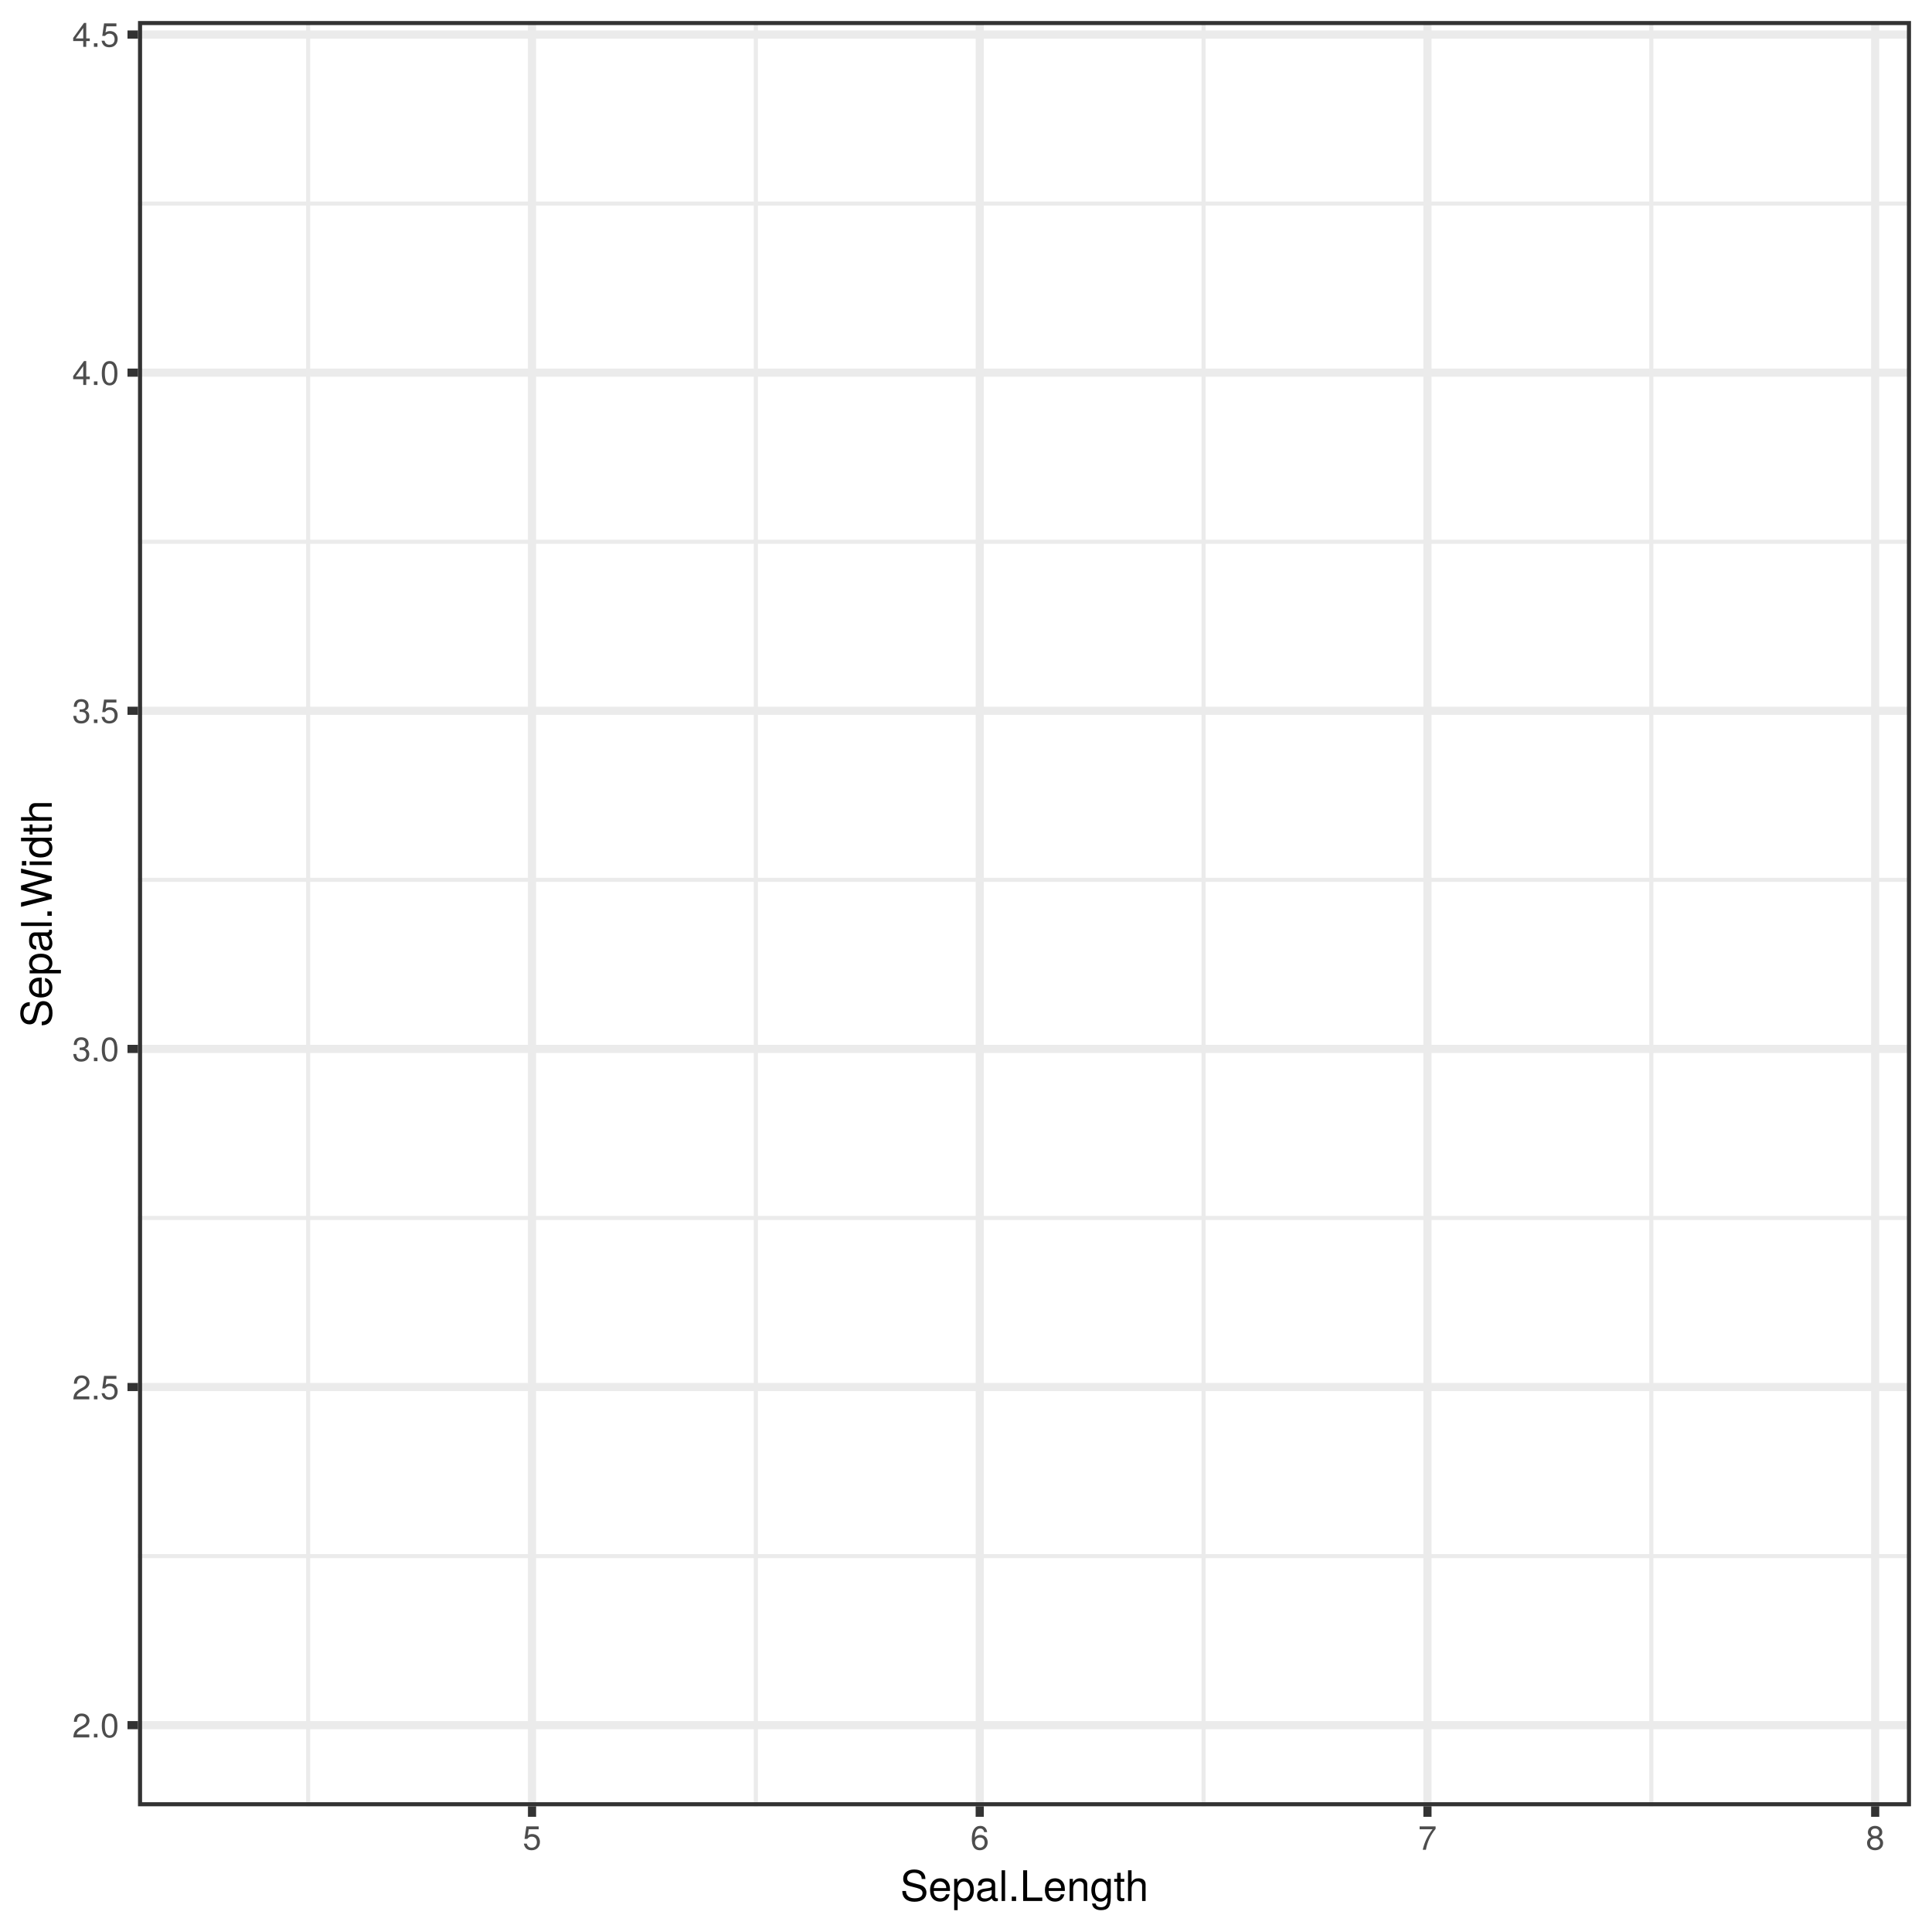
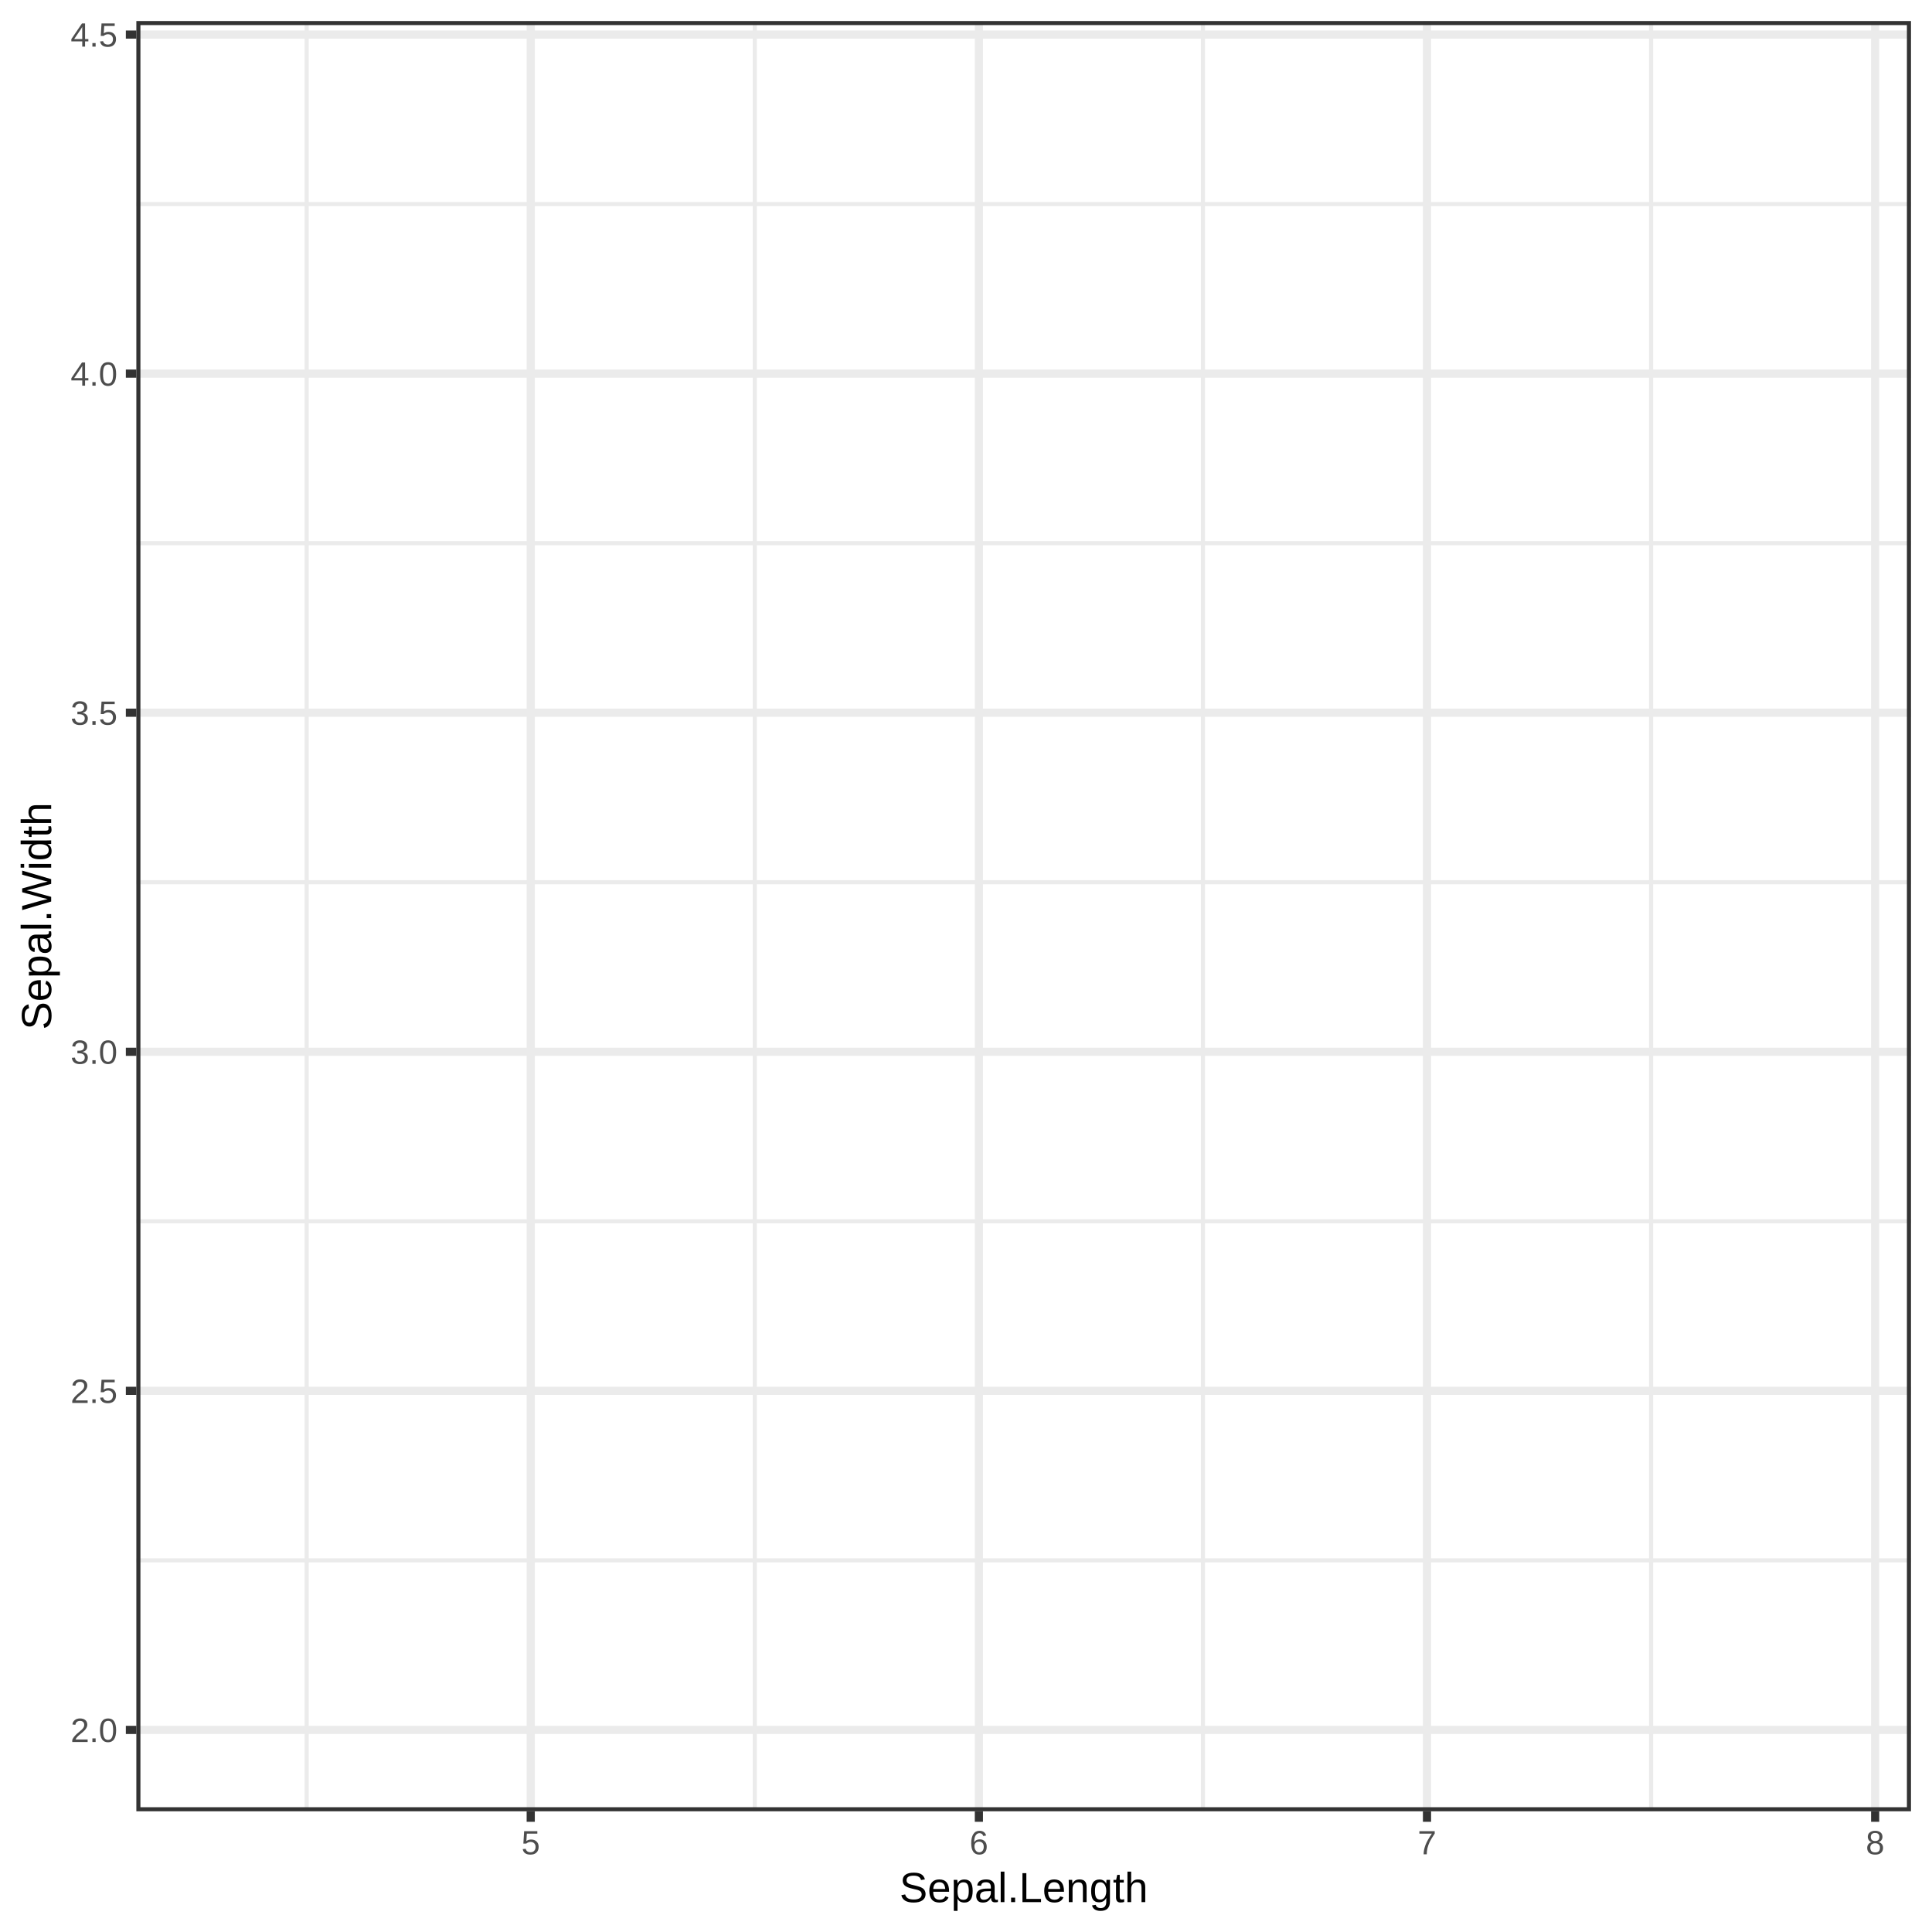
<svg xmlns="http://www.w3.org/2000/svg" viewBox="0 0 504.00 504.00">
  <defs>
    <style type="text/css">
            
-     line, polyline, path, rect, circle {
+     line, polyline, polygon, path, rect, circle {
      fill: none;
      stroke: #000000;
      stroke-linecap: round;
      stroke-linejoin: round;
      stroke-miterlimit: 10.00;
    }
  
        </style>
  </defs>
  <rect width="100%" height="100%" style="stroke: none; fill: #FFFFFF;" />
  <rect x="0.00" y="0.00" width="504.00" height="504.00" style="stroke-width: 2.13; stroke: #FFFFFF; fill: #FFFFFF;" />
  <defs>
-     <clipPath id="cpMzYuMDAzNHw0OTguNTIxfDQ3MS4yMDl8NS40Nzk0NQ==">
-       <rect x="36.00" y="5.48" width="462.52" height="465.73" />
+     <clipPath id="cpMzUuNTd8NDk4LjUyfDQ3Mi41MXw1LjQ4">
+       <rect x="35.57" y="5.48" width="462.95" height="467.03" />
    </clipPath>
  </defs>
-   <rect x="36.00" y="5.48" width="462.52" height="465.73" style="stroke-width: 2.13; stroke: none; fill: #FFFFFF;" clip-path="url(#cpMzYuMDAzNHw0OTguNTIxfDQ3MS4yMDl8NS40Nzk0NQ==)" />
-   <polyline points="36.00,405.94 498.52,405.94 " style="stroke-width: 1.07; stroke: #EBEBEB; stroke-linecap: butt;" clip-path="url(#cpMzYuMDAzNHw0OTguNTIxfDQ3MS4yMDl8NS40Nzk0NQ==)" />
-   <polyline points="36.00,317.73 498.52,317.73 " style="stroke-width: 1.07; stroke: #EBEBEB; stroke-linecap: butt;" clip-path="url(#cpMzYuMDAzNHw0OTguNTIxfDQ3MS4yMDl8NS40Nzk0NQ==)" />
-   <polyline points="36.00,229.52 498.52,229.52 " style="stroke-width: 1.07; stroke: #EBEBEB; stroke-linecap: butt;" clip-path="url(#cpMzYuMDAzNHw0OTguNTIxfDQ3MS4yMDl8NS40Nzk0NQ==)" />
-   <polyline points="36.00,141.32 498.52,141.32 " style="stroke-width: 1.07; stroke: #EBEBEB; stroke-linecap: butt;" clip-path="url(#cpMzYuMDAzNHw0OTguNTIxfDQ3MS4yMDl8NS40Nzk0NQ==)" />
-   <polyline points="36.00,53.11 498.52,53.11 " style="stroke-width: 1.07; stroke: #EBEBEB; stroke-linecap: butt;" clip-path="url(#cpMzYuMDAzNHw0OTguNTIxfDQ3MS4yMDl8NS40Nzk0NQ==)" />
-   <polyline points="80.39,471.21 80.39,5.48 " style="stroke-width: 1.07; stroke: #EBEBEB; stroke-linecap: butt;" clip-path="url(#cpMzYuMDAzNHw0OTguNTIxfDQ3MS4yMDl8NS40Nzk0NQ==)" />
-   <polyline points="197.18,471.21 197.18,5.48 " style="stroke-width: 1.07; stroke: #EBEBEB; stroke-linecap: butt;" clip-path="url(#cpMzYuMDAzNHw0OTguNTIxfDQ3MS4yMDl8NS40Nzk0NQ==)" />
-   <polyline points="313.98,471.21 313.98,5.48 " style="stroke-width: 1.07; stroke: #EBEBEB; stroke-linecap: butt;" clip-path="url(#cpMzYuMDAzNHw0OTguNTIxfDQ3MS4yMDl8NS40Nzk0NQ==)" />
-   <polyline points="430.78,471.21 430.78,5.48 " style="stroke-width: 1.07; stroke: #EBEBEB; stroke-linecap: butt;" clip-path="url(#cpMzYuMDAzNHw0OTguNTIxfDQ3MS4yMDl8NS40Nzk0NQ==)" />
-   <polyline points="36.00,450.04 498.52,450.04 " style="stroke-width: 2.13; stroke: #EBEBEB; stroke-linecap: butt;" clip-path="url(#cpMzYuMDAzNHw0OTguNTIxfDQ3MS4yMDl8NS40Nzk0NQ==)" />
-   <polyline points="36.00,361.83 498.52,361.83 " style="stroke-width: 2.13; stroke: #EBEBEB; stroke-linecap: butt;" clip-path="url(#cpMzYuMDAzNHw0OTguNTIxfDQ3MS4yMDl8NS40Nzk0NQ==)" />
-   <polyline points="36.00,273.63 498.52,273.63 " style="stroke-width: 2.13; stroke: #EBEBEB; stroke-linecap: butt;" clip-path="url(#cpMzYuMDAzNHw0OTguNTIxfDQ3MS4yMDl8NS40Nzk0NQ==)" />
-   <polyline points="36.00,185.42 498.52,185.42 " style="stroke-width: 2.13; stroke: #EBEBEB; stroke-linecap: butt;" clip-path="url(#cpMzYuMDAzNHw0OTguNTIxfDQ3MS4yMDl8NS40Nzk0NQ==)" />
-   <polyline points="36.00,97.21 498.52,97.21 " style="stroke-width: 2.13; stroke: #EBEBEB; stroke-linecap: butt;" clip-path="url(#cpMzYuMDAzNHw0OTguNTIxfDQ3MS4yMDl8NS40Nzk0NQ==)" />
-   <polyline points="36.00,9.01 498.52,9.01 " style="stroke-width: 2.13; stroke: #EBEBEB; stroke-linecap: butt;" clip-path="url(#cpMzYuMDAzNHw0OTguNTIxfDQ3MS4yMDl8NS40Nzk0NQ==)" />
-   <polyline points="138.79,471.21 138.79,5.48 " style="stroke-width: 2.13; stroke: #EBEBEB; stroke-linecap: butt;" clip-path="url(#cpMzYuMDAzNHw0OTguNTIxfDQ3MS4yMDl8NS40Nzk0NQ==)" />
-   <polyline points="255.58,471.21 255.58,5.48 " style="stroke-width: 2.13; stroke: #EBEBEB; stroke-linecap: butt;" clip-path="url(#cpMzYuMDAzNHw0OTguNTIxfDQ3MS4yMDl8NS40Nzk0NQ==)" />
-   <polyline points="372.38,471.21 372.38,5.48 " style="stroke-width: 2.13; stroke: #EBEBEB; stroke-linecap: butt;" clip-path="url(#cpMzYuMDAzNHw0OTguNTIxfDQ3MS4yMDl8NS40Nzk0NQ==)" />
-   <polyline points="489.18,471.21 489.18,5.48 " style="stroke-width: 2.13; stroke: #EBEBEB; stroke-linecap: butt;" clip-path="url(#cpMzYuMDAzNHw0OTguNTIxfDQ3MS4yMDl8NS40Nzk0NQ==)" />
-   <rect x="36.00" y="5.48" width="462.52" height="465.73" style="stroke-width: 2.13; stroke: #333333;" clip-path="url(#cpMzYuMDAzNHw0OTguNTIxfDQ3MS4yMDl8NS40Nzk0NQ==)" />
+   <rect x="35.57" y="5.48" width="462.95" height="467.03" style="stroke-width: 2.13; stroke: none; fill: #FFFFFF;" clip-path="url(#cpMzUuNTd8NDk4LjUyfDQ3Mi41MXw1LjQ4)" />
+   <polyline points="35.57,407.05 498.52,407.05 " style="stroke-width: 1.07; stroke: #EBEBEB; stroke-linecap: butt;" clip-path="url(#cpMzUuNTd8NDk4LjUyfDQ3Mi41MXw1LjQ4)" />
+   <polyline points="35.57,318.60 498.52,318.60 " style="stroke-width: 1.07; stroke: #EBEBEB; stroke-linecap: butt;" clip-path="url(#cpMzUuNTd8NDk4LjUyfDQ3Mi41MXw1LjQ4)" />
+   <polyline points="35.57,230.15 498.52,230.15 " style="stroke-width: 1.07; stroke: #EBEBEB; stroke-linecap: butt;" clip-path="url(#cpMzUuNTd8NDk4LjUyfDQ3Mi41MXw1LjQ4)" />
+   <polyline points="35.57,141.70 498.52,141.70 " style="stroke-width: 1.07; stroke: #EBEBEB; stroke-linecap: butt;" clip-path="url(#cpMzUuNTd8NDk4LjUyfDQ3Mi41MXw1LjQ4)" />
+   <polyline points="35.57,53.24 498.52,53.24 " style="stroke-width: 1.07; stroke: #EBEBEB; stroke-linecap: butt;" clip-path="url(#cpMzUuNTd8NDk4LjUyfDQ3Mi41MXw1LjQ4)" />
+   <polyline points="80.00,472.51 80.00,5.48 " style="stroke-width: 1.07; stroke: #EBEBEB; stroke-linecap: butt;" clip-path="url(#cpMzUuNTd8NDk4LjUyfDQ3Mi41MXw1LjQ4)" />
+   <polyline points="196.90,472.51 196.90,5.48 " style="stroke-width: 1.07; stroke: #EBEBEB; stroke-linecap: butt;" clip-path="url(#cpMzUuNTd8NDk4LjUyfDQ3Mi41MXw1LjQ4)" />
+   <polyline points="313.81,472.51 313.81,5.48 " style="stroke-width: 1.07; stroke: #EBEBEB; stroke-linecap: butt;" clip-path="url(#cpMzUuNTd8NDk4LjUyfDQ3Mi41MXw1LjQ4)" />
+   <polyline points="430.72,472.51 430.72,5.48 " style="stroke-width: 1.07; stroke: #EBEBEB; stroke-linecap: butt;" clip-path="url(#cpMzUuNTd8NDk4LjUyfDQ3Mi41MXw1LjQ4)" />
+   <polyline points="35.57,451.28 498.52,451.28 " style="stroke-width: 2.13; stroke: #EBEBEB; stroke-linecap: butt;" clip-path="url(#cpMzUuNTd8NDk4LjUyfDQ3Mi41MXw1LjQ4)" />
+   <polyline points="35.57,362.83 498.52,362.83 " style="stroke-width: 2.13; stroke: #EBEBEB; stroke-linecap: butt;" clip-path="url(#cpMzUuNTd8NDk4LjUyfDQ3Mi41MXw1LjQ4)" />
+   <polyline points="35.57,274.38 498.52,274.38 " style="stroke-width: 2.13; stroke: #EBEBEB; stroke-linecap: butt;" clip-path="url(#cpMzUuNTd8NDk4LjUyfDQ3Mi41MXw1LjQ4)" />
+   <polyline points="35.57,185.92 498.52,185.92 " style="stroke-width: 2.13; stroke: #EBEBEB; stroke-linecap: butt;" clip-path="url(#cpMzUuNTd8NDk4LjUyfDQ3Mi41MXw1LjQ4)" />
+   <polyline points="35.57,97.47 498.52,97.47 " style="stroke-width: 2.13; stroke: #EBEBEB; stroke-linecap: butt;" clip-path="url(#cpMzUuNTd8NDk4LjUyfDQ3Mi41MXw1LjQ4)" />
+   <polyline points="35.57,9.02 498.52,9.02 " style="stroke-width: 2.13; stroke: #EBEBEB; stroke-linecap: butt;" clip-path="url(#cpMzUuNTd8NDk4LjUyfDQ3Mi41MXw1LjQ4)" />
+   <polyline points="138.45,472.51 138.45,5.48 " style="stroke-width: 2.13; stroke: #EBEBEB; stroke-linecap: butt;" clip-path="url(#cpMzUuNTd8NDk4LjUyfDQ3Mi41MXw1LjQ4)" />
+   <polyline points="255.36,472.51 255.36,5.48 " style="stroke-width: 2.13; stroke: #EBEBEB; stroke-linecap: butt;" clip-path="url(#cpMzUuNTd8NDk4LjUyfDQ3Mi41MXw1LjQ4)" />
+   <polyline points="372.26,472.51 372.26,5.48 " style="stroke-width: 2.13; stroke: #EBEBEB; stroke-linecap: butt;" clip-path="url(#cpMzUuNTd8NDk4LjUyfDQ3Mi41MXw1LjQ4)" />
+   <polyline points="489.17,472.51 489.17,5.48 " style="stroke-width: 2.13; stroke: #EBEBEB; stroke-linecap: butt;" clip-path="url(#cpMzUuNTd8NDk4LjUyfDQ3Mi41MXw1LjQ4)" />
+   <rect x="35.57" y="5.48" width="462.95" height="467.03" style="stroke-width: 2.13; stroke: #333333;" clip-path="url(#cpMzUuNTd8NDk4LjUyfDQ3Mi41MXw1LjQ4)" />
  <defs>
-     <clipPath id="cpMHw1MDR8NTA0fDA=">
+     <clipPath id="cpMC4wMHw1MDQuMDB8NTA0LjAwfDAuMDA=">
      <rect x="0.00" y="0.00" width="504.00" height="504.00" />
    </clipPath>
  </defs>
-   <g clip-path="url(#cpMHw1MDR8NTA0fDA=)">
-     <text x="18.84" y="453.24" style="font-size: 8.80px; fill: #4D4D4D; font-family: TeX Gyre Heros;" textLength="12.23px" lengthAdjust="spacingAndGlyphs">2.0</text>
+   <g clip-path="url(#cpMC4wMHw1MDQuMDB8NTA0LjAwfDAuMDA=)">
+     <text x="18.41" y="454.43" style="font-size: 8.80px; fill: #4D4D4D; font-family: Arial;" textLength="12.23px" lengthAdjust="spacingAndGlyphs">2.0</text>
  </g>
-   <g clip-path="url(#cpMHw1MDR8NTA0fDA=)">
-     <text x="18.84" y="365.04" style="font-size: 8.80px; fill: #4D4D4D; font-family: TeX Gyre Heros;" textLength="12.23px" lengthAdjust="spacingAndGlyphs">2.5</text>
+   <g clip-path="url(#cpMC4wMHw1MDQuMDB8NTA0LjAwfDAuMDA=)">
+     <text x="18.41" y="365.98" style="font-size: 8.80px; fill: #4D4D4D; font-family: Arial;" textLength="12.23px" lengthAdjust="spacingAndGlyphs">2.5</text>
  </g>
-   <g clip-path="url(#cpMHw1MDR8NTA0fDA=)">
-     <text x="18.84" y="276.83" style="font-size: 8.80px; fill: #4D4D4D; font-family: TeX Gyre Heros;" textLength="12.23px" lengthAdjust="spacingAndGlyphs">3.0</text>
+   <g clip-path="url(#cpMC4wMHw1MDQuMDB8NTA0LjAwfDAuMDA=)">
+     <text x="18.41" y="277.52" style="font-size: 8.80px; fill: #4D4D4D; font-family: Arial;" textLength="12.23px" lengthAdjust="spacingAndGlyphs">3.0</text>
  </g>
-   <g clip-path="url(#cpMHw1MDR8NTA0fDA=)">
-     <text x="18.84" y="188.62" style="font-size: 8.80px; fill: #4D4D4D; font-family: TeX Gyre Heros;" textLength="12.23px" lengthAdjust="spacingAndGlyphs">3.5</text>
+   <g clip-path="url(#cpMC4wMHw1MDQuMDB8NTA0LjAwfDAuMDA=)">
+     <text x="18.41" y="189.07" style="font-size: 8.80px; fill: #4D4D4D; font-family: Arial;" textLength="12.23px" lengthAdjust="spacingAndGlyphs">3.5</text>
  </g>
-   <g clip-path="url(#cpMHw1MDR8NTA0fDA=)">
-     <text x="18.84" y="100.42" style="font-size: 8.80px; fill: #4D4D4D; font-family: TeX Gyre Heros;" textLength="12.23px" lengthAdjust="spacingAndGlyphs">4.0</text>
+   <g clip-path="url(#cpMC4wMHw1MDQuMDB8NTA0LjAwfDAuMDA=)">
+     <text x="18.41" y="100.62" style="font-size: 8.80px; fill: #4D4D4D; font-family: Arial;" textLength="12.23px" lengthAdjust="spacingAndGlyphs">4.0</text>
  </g>
-   <g clip-path="url(#cpMHw1MDR8NTA0fDA=)">
-     <text x="18.84" y="12.21" style="font-size: 8.80px; fill: #4D4D4D; font-family: TeX Gyre Heros;" textLength="12.23px" lengthAdjust="spacingAndGlyphs">4.5</text>
+   <g clip-path="url(#cpMC4wMHw1MDQuMDB8NTA0LjAwfDAuMDA=)">
+     <text x="18.41" y="12.17" style="font-size: 8.80px; fill: #4D4D4D; font-family: Arial;" textLength="12.23px" lengthAdjust="spacingAndGlyphs">4.5</text>
  </g>
-   <polyline points="33.26,450.04 36.00,450.04 " style="stroke-width: 2.13; stroke: #333333; stroke-linecap: butt;" clip-path="url(#cpMHw1MDR8NTA0fDA=)" />
-   <polyline points="33.26,361.83 36.00,361.83 " style="stroke-width: 2.13; stroke: #333333; stroke-linecap: butt;" clip-path="url(#cpMHw1MDR8NTA0fDA=)" />
-   <polyline points="33.26,273.63 36.00,273.63 " style="stroke-width: 2.13; stroke: #333333; stroke-linecap: butt;" clip-path="url(#cpMHw1MDR8NTA0fDA=)" />
-   <polyline points="33.26,185.42 36.00,185.42 " style="stroke-width: 2.13; stroke: #333333; stroke-linecap: butt;" clip-path="url(#cpMHw1MDR8NTA0fDA=)" />
-   <polyline points="33.26,97.21 36.00,97.21 " style="stroke-width: 2.13; stroke: #333333; stroke-linecap: butt;" clip-path="url(#cpMHw1MDR8NTA0fDA=)" />
-   <polyline points="33.26,9.01 36.00,9.01 " style="stroke-width: 2.13; stroke: #333333; stroke-linecap: butt;" clip-path="url(#cpMHw1MDR8NTA0fDA=)" />
-   <polyline points="138.79,473.95 138.79,471.21 " style="stroke-width: 2.13; stroke: #333333; stroke-linecap: butt;" clip-path="url(#cpMHw1MDR8NTA0fDA=)" />
-   <polyline points="255.58,473.95 255.58,471.21 " style="stroke-width: 2.13; stroke: #333333; stroke-linecap: butt;" clip-path="url(#cpMHw1MDR8NTA0fDA=)" />
-   <polyline points="372.38,473.95 372.38,471.21 " style="stroke-width: 2.13; stroke: #333333; stroke-linecap: butt;" clip-path="url(#cpMHw1MDR8NTA0fDA=)" />
-   <polyline points="489.18,473.95 489.18,471.21 " style="stroke-width: 2.13; stroke: #333333; stroke-linecap: butt;" clip-path="url(#cpMHw1MDR8NTA0fDA=)" />
-   <g clip-path="url(#cpMHw1MDR8NTA0fDA=)">
-     <text x="136.34" y="482.55" style="font-size: 8.80px; fill: #4D4D4D; font-family: TeX Gyre Heros;" textLength="4.89px" lengthAdjust="spacingAndGlyphs">5</text>
+   <polyline points="32.83,451.28 35.57,451.28 " style="stroke-width: 2.13; stroke: #333333; stroke-linecap: butt;" clip-path="url(#cpMC4wMHw1MDQuMDB8NTA0LjAwfDAuMDA=)" />
+   <polyline points="32.83,362.83 35.57,362.83 " style="stroke-width: 2.13; stroke: #333333; stroke-linecap: butt;" clip-path="url(#cpMC4wMHw1MDQuMDB8NTA0LjAwfDAuMDA=)" />
+   <polyline points="32.83,274.38 35.57,274.38 " style="stroke-width: 2.13; stroke: #333333; stroke-linecap: butt;" clip-path="url(#cpMC4wMHw1MDQuMDB8NTA0LjAwfDAuMDA=)" />
+   <polyline points="32.83,185.92 35.57,185.92 " style="stroke-width: 2.13; stroke: #333333; stroke-linecap: butt;" clip-path="url(#cpMC4wMHw1MDQuMDB8NTA0LjAwfDAuMDA=)" />
+   <polyline points="32.83,97.47 35.57,97.47 " style="stroke-width: 2.13; stroke: #333333; stroke-linecap: butt;" clip-path="url(#cpMC4wMHw1MDQuMDB8NTA0LjAwfDAuMDA=)" />
+   <polyline points="32.83,9.02 35.57,9.02 " style="stroke-width: 2.13; stroke: #333333; stroke-linecap: butt;" clip-path="url(#cpMC4wMHw1MDQuMDB8NTA0LjAwfDAuMDA=)" />
+   <polyline points="138.45,475.25 138.45,472.51 " style="stroke-width: 2.13; stroke: #333333; stroke-linecap: butt;" clip-path="url(#cpMC4wMHw1MDQuMDB8NTA0LjAwfDAuMDA=)" />
+   <polyline points="255.36,475.25 255.36,472.51 " style="stroke-width: 2.13; stroke: #333333; stroke-linecap: butt;" clip-path="url(#cpMC4wMHw1MDQuMDB8NTA0LjAwfDAuMDA=)" />
+   <polyline points="372.26,475.25 372.26,472.51 " style="stroke-width: 2.13; stroke: #333333; stroke-linecap: butt;" clip-path="url(#cpMC4wMHw1MDQuMDB8NTA0LjAwfDAuMDA=)" />
+   <polyline points="489.17,475.25 489.17,472.51 " style="stroke-width: 2.13; stroke: #333333; stroke-linecap: butt;" clip-path="url(#cpMC4wMHw1MDQuMDB8NTA0LjAwfDAuMDA=)" />
+   <g clip-path="url(#cpMC4wMHw1MDQuMDB8NTA0LjAwfDAuMDA=)">
+     <text x="136.00" y="483.74" style="font-size: 8.80px; fill: #4D4D4D; font-family: Arial;" textLength="4.89px" lengthAdjust="spacingAndGlyphs">5</text>
  </g>
-   <g clip-path="url(#cpMHw1MDR8NTA0fDA=)">
-     <text x="253.14" y="482.55" style="font-size: 8.80px; fill: #4D4D4D; font-family: TeX Gyre Heros;" textLength="4.89px" lengthAdjust="spacingAndGlyphs">6</text>
+   <g clip-path="url(#cpMC4wMHw1MDQuMDB8NTA0LjAwfDAuMDA=)">
+     <text x="252.91" y="483.74" style="font-size: 8.80px; fill: #4D4D4D; font-family: Arial;" textLength="4.89px" lengthAdjust="spacingAndGlyphs">6</text>
  </g>
-   <g clip-path="url(#cpMHw1MDR8NTA0fDA=)">
-     <text x="369.93" y="482.55" style="font-size: 8.80px; fill: #4D4D4D; font-family: TeX Gyre Heros;" textLength="4.89px" lengthAdjust="spacingAndGlyphs">7</text>
+   <g clip-path="url(#cpMC4wMHw1MDQuMDB8NTA0LjAwfDAuMDA=)">
+     <text x="369.82" y="483.74" style="font-size: 8.80px; fill: #4D4D4D; font-family: Arial;" textLength="4.89px" lengthAdjust="spacingAndGlyphs">7</text>
  </g>
-   <g clip-path="url(#cpMHw1MDR8NTA0fDA=)">
-     <text x="486.73" y="482.55" style="font-size: 8.80px; fill: #4D4D4D; font-family: TeX Gyre Heros;" textLength="4.89px" lengthAdjust="spacingAndGlyphs">8</text>
+   <g clip-path="url(#cpMC4wMHw1MDQuMDB8NTA0LjAwfDAuMDA=)">
+     <text x="486.72" y="483.74" style="font-size: 8.80px; fill: #4D4D4D; font-family: Arial;" textLength="4.89px" lengthAdjust="spacingAndGlyphs">8</text>
  </g>
-   <g clip-path="url(#cpMHw1MDR8NTA0fDA=)">
-     <text x="234.85" y="495.91" style="font-size: 11.00px; font-family: TeX Gyre Heros;" textLength="64.82px" lengthAdjust="spacingAndGlyphs">Sepal.Length</text>
+   <g clip-path="url(#cpMC4wMHw1MDQuMDB8NTA0LjAwfDAuMDA=)">
+     <text x="234.63" y="496.21" style="font-size: 11.00px; font-family: Arial;" textLength="64.83px" lengthAdjust="spacingAndGlyphs">Sepal.Length</text>
  </g>
-   <g clip-path="url(#cpMHw1MDR8NTA0fDA=)">
-     <text transform="translate(13.50,267.99) rotate(-90)" style="font-size: 11.00px; font-family: TeX Gyre Heros;" textLength="59.30px" lengthAdjust="spacingAndGlyphs">Sepal.Width</text>
+   <g clip-path="url(#cpMC4wMHw1MDQuMDB8NTA0LjAwfDAuMDA=)">
+     <text transform="translate(13.35,268.65) rotate(-90)" style="font-size: 11.00px; font-family: Arial;" textLength="59.31px" lengthAdjust="spacingAndGlyphs">Sepal.Width</text>
  </g>
</svg>
